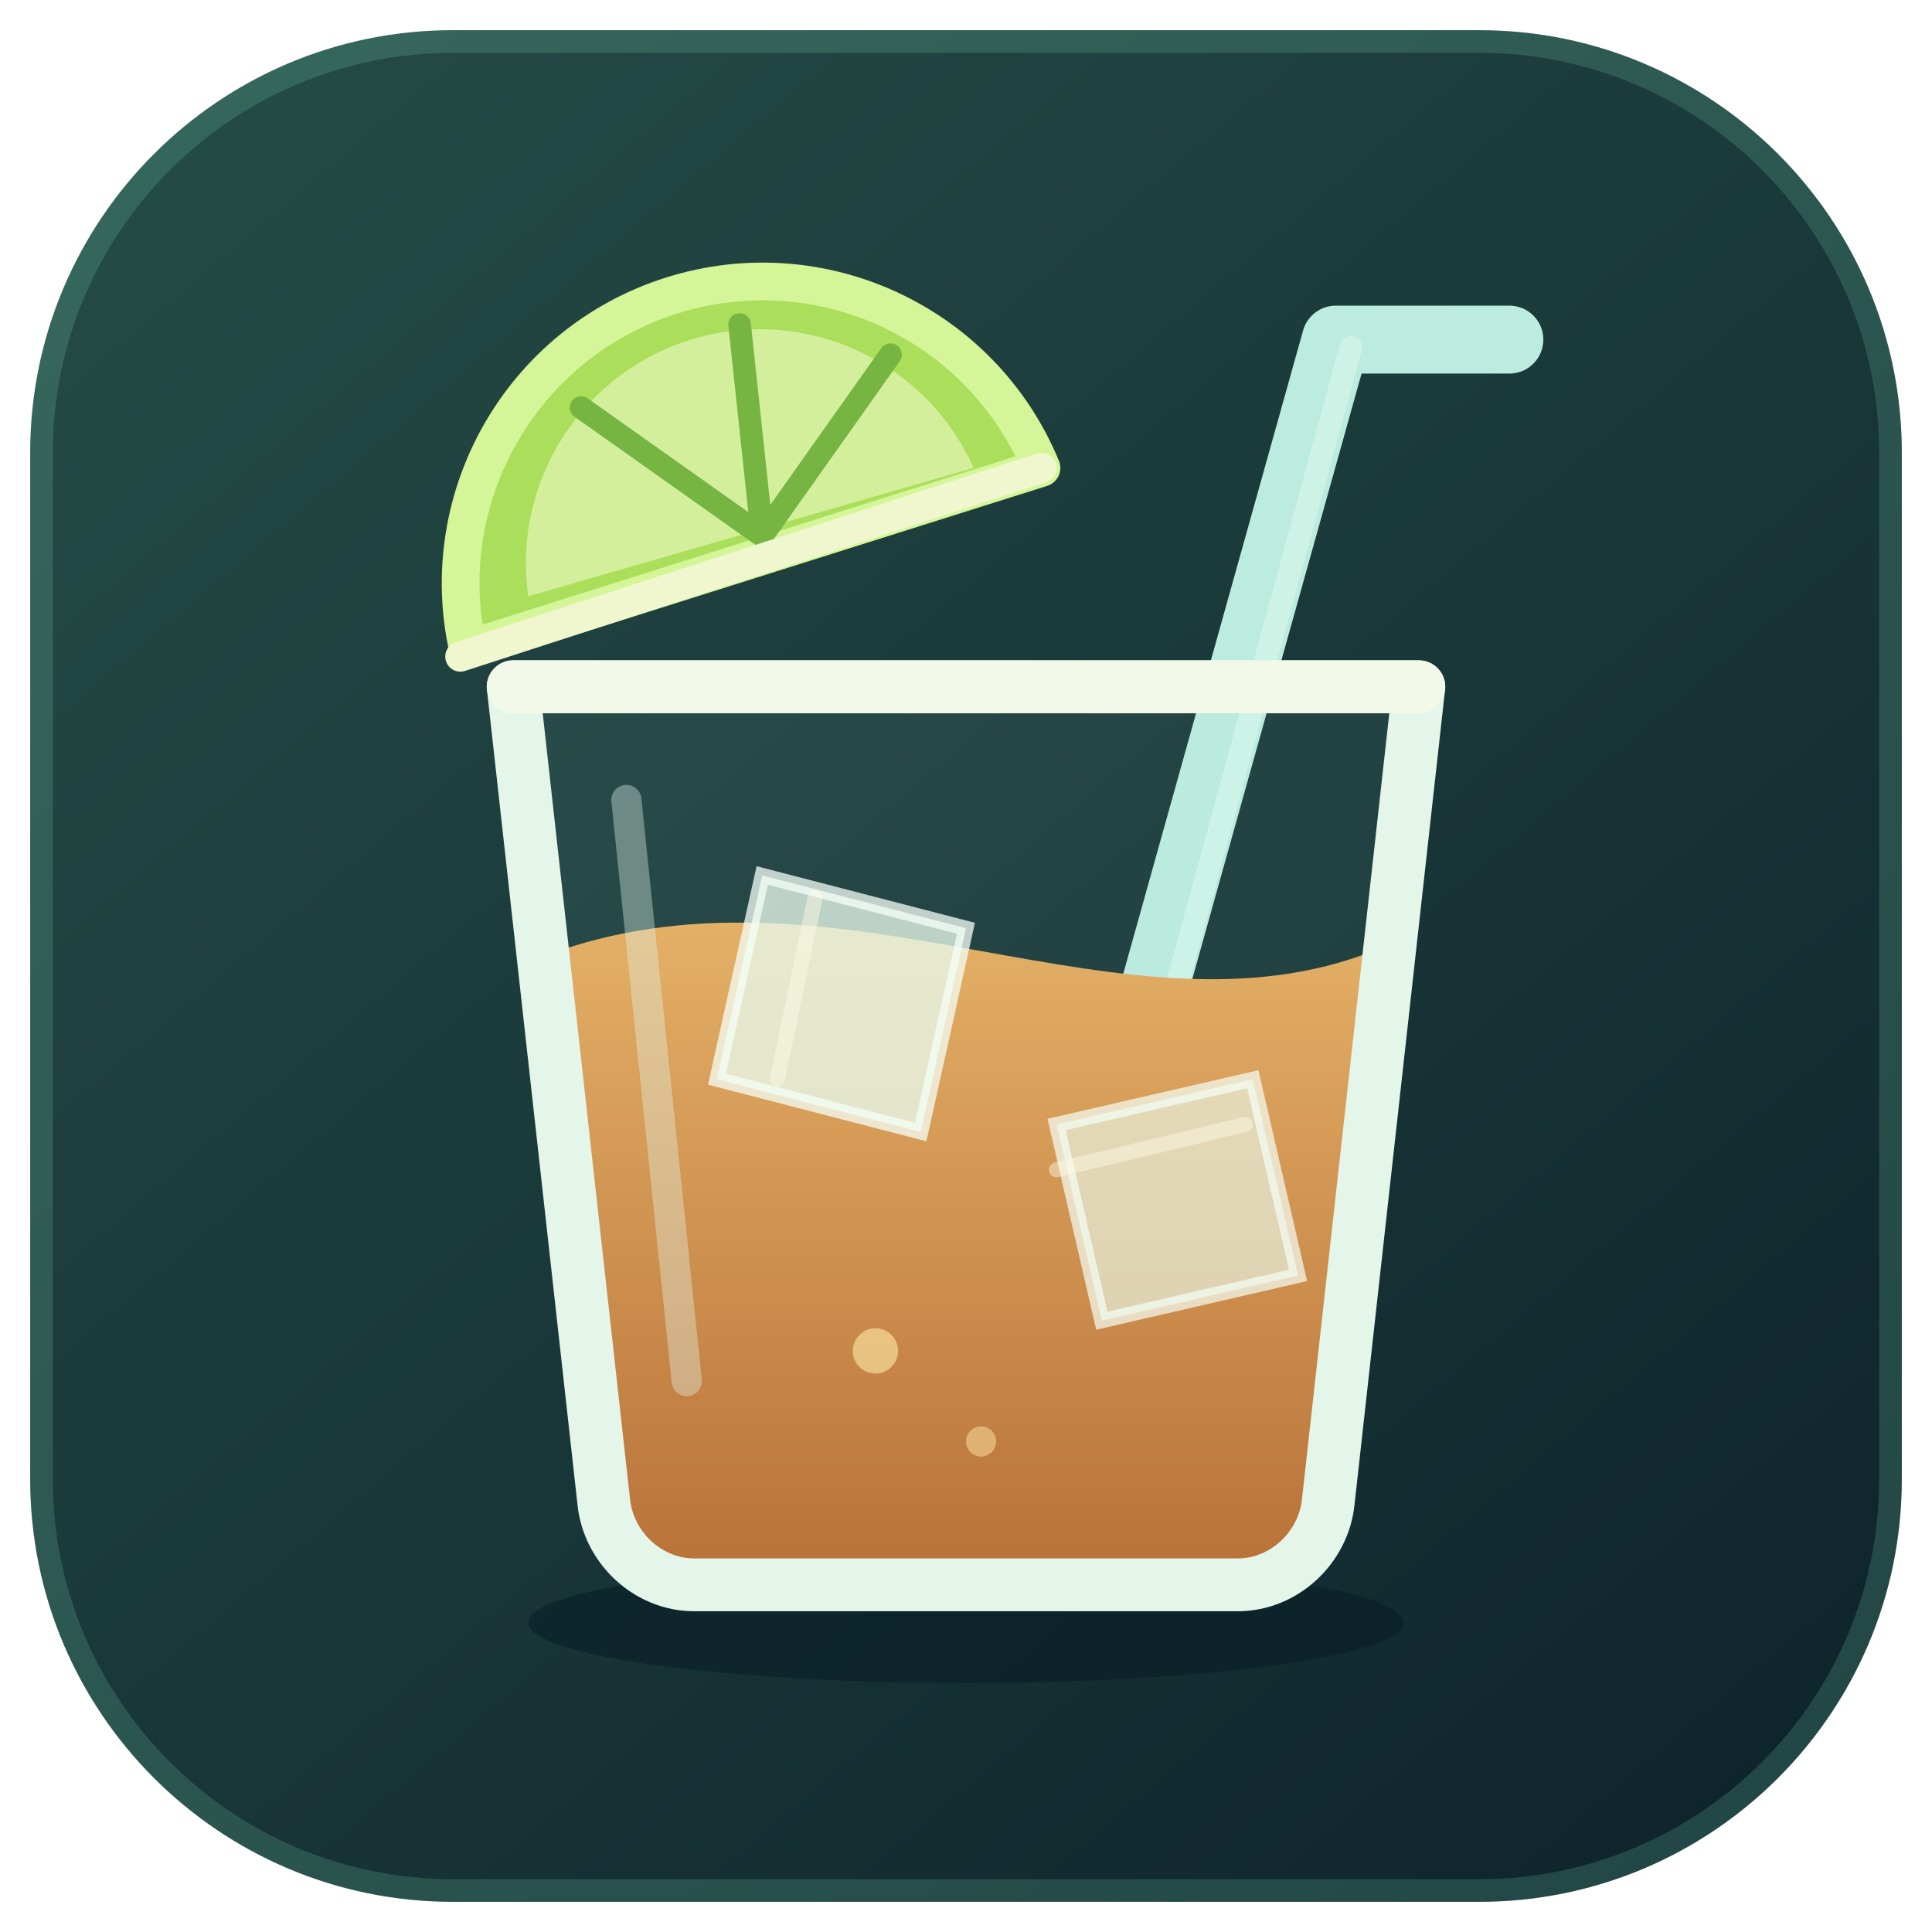
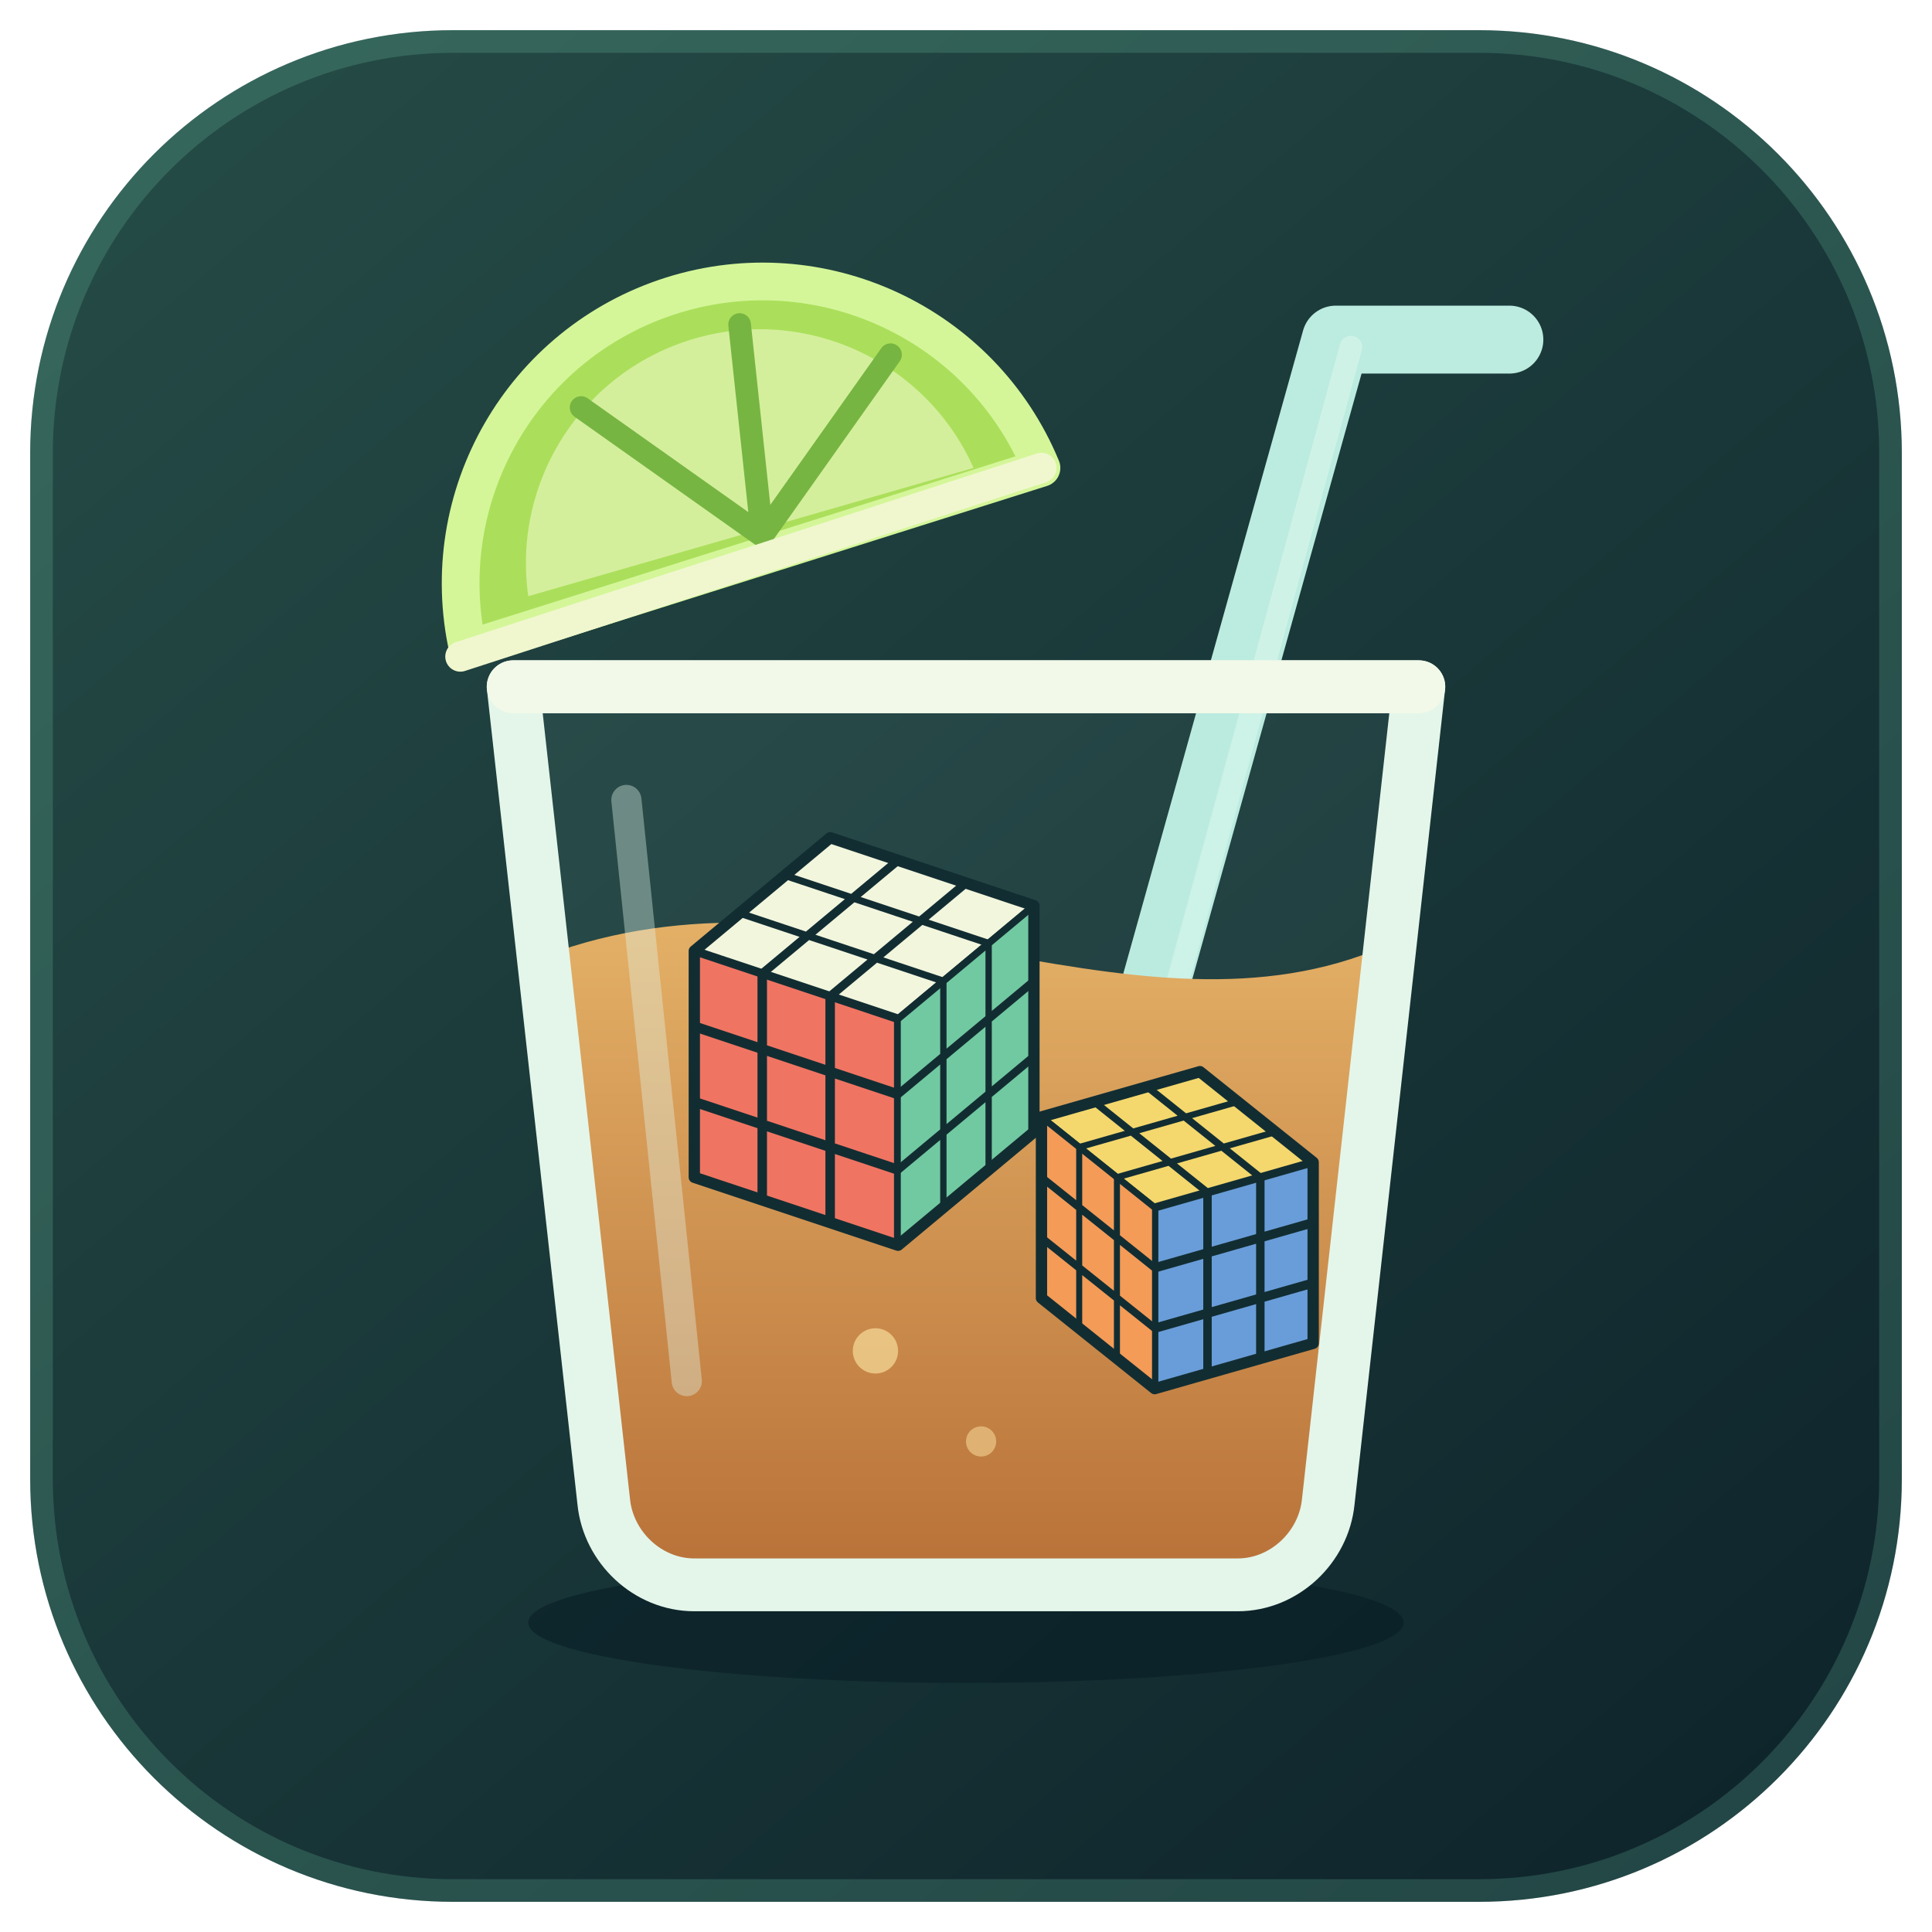
<svg xmlns="http://www.w3.org/2000/svg" width="256" height="256" viewBox="0 0 256 256" fill="none">
  <defs>
    <linearGradient id="cl-bg" x1="24" y1="12" x2="228" y2="252" gradientUnits="userSpaceOnUse">
      <stop stop-color="#254B46" />
      <stop offset="1" stop-color="#0E242B" />
    </linearGradient>
    <linearGradient id="cl-drink" x1="128" y1="115" x2="128" y2="208" gradientUnits="userSpaceOnUse">
      <stop stop-color="#E7B56A" />
      <stop offset="1" stop-color="#B97239" />
    </linearGradient>
  </defs>
  <rect x="4" y="4" width="248" height="248" rx="56" fill="url(#cl-bg)" />
  <rect x="5.5" y="5.5" width="245" height="245" rx="54.5" stroke="#83E6BE" stroke-opacity=".18" stroke-width="3" />
  <ellipse cx="128" cy="215" rx="58" ry="8" fill="#081D25" fill-opacity=".6" />
  <path d="M151 138 177 45h23" stroke="#BCEBDF" stroke-width="9" stroke-linecap="round" stroke-linejoin="round" />
  <path d="m179 46-24 88" stroke="#F4FFF7" stroke-opacity=".35" stroke-width="3" stroke-linecap="round" />
  <path d="m68 91 12 108c.6 6 5.8 11 12 11h72c6.2 0 11.4-5 12-11l12-108H68Z" fill="#B8E7DE" fill-opacity=".07" />
  <path d="m74 126 8 72a11 11 0 0 0 11 10h70a11 11 0 0 0 11-10l8-72c-33 13-70-13-108 0Z" fill="url(#cl-drink)" />
-   <path d="m101 116 27 7-6 27-27-7 6-27Z" fill="#E8FAEC" fill-opacity=".78" stroke="#F5FFF7" stroke-opacity=".75" stroke-width="2" />
-   <path d="m140 149 26-6 6 26-26 6-6-26Z" fill="#E8FAEC" fill-opacity=".64" stroke="#F5FFF7" stroke-opacity=".7" stroke-width="2" />
-   <path d="m108 119-5 24m37 12 25-6" stroke="#FFFBE7" stroke-opacity=".45" stroke-width="2" stroke-linecap="round" />
+   <g stroke="#122D32" stroke-width="1.5" stroke-linejoin="round">
+     <g transform="matrix(9 3 -6 5 110 111)">
+       <path d="M0 0H3V3H0Z" fill="#F2F6DD" stroke-width=".12" />
+       <path d="M1 0V3M2 0V3M0 1H3M0 2H3" stroke-width=".14" />
+     </g>
+     <g transform="matrix(9 3 0 10 92 126)">
+       <path d="M0 0H3V3H0Z" fill="#F07462" stroke-width=".12" />
+       <path d="M1 0V3M2 0V3M0 1H3M0 2H3" stroke-width=".14" />
+     </g>
+     <g transform="matrix(6 -5 0 10 119 135)">
+       <path d="M0 0H3V3H0Z" fill="#71C9A1" stroke-width=".12" />
+       <path d="M1 0V3M2 0V3M0 1H3M0 2H3" stroke-width=".14" />
+     </g>
+     <path d="m110 111 27 9v30l-18 15-27-9v-30Z" />
+     <g transform="matrix(7 -2 5 4 138 148)">
+       <path d="M0 0H3V3H0Z" fill="#F4D86D" stroke-width=".14" />
+       <path d="M1 0V3M2 0V3M0 1H3M0 2H3" stroke-width=".16" />
+     </g>
+     <g transform="matrix(7 -2 0 8 153 160)">
+       <path d="M0 0H3V3H0Z" fill="#699DD9" stroke-width=".14" />
+       <path d="M1 0V3M2 0V3M0 1H3M0 2H3" stroke-width=".16" />
+     </g>
+     <g transform="matrix(5 4 0 8 138 148)">
+       <path d="M0 0H3V3H0Z" fill="#F49B57" stroke-width=".14" />
+       <path d="M1 0V3M2 0V3M0 1H3M0 2H3" stroke-width=".16" />
+     </g>
+     <path d="m138 148 21-6 15 12v24l-21 6-15-12Z" />
+   </g>
  <path d="m68 91 12 108c.6 6 5.8 11 12 11h72c6.2 0 11.4-5 12-11l12-108H68Z" stroke="#E4F6EA" stroke-width="7" stroke-linejoin="round" />
  <path d="m83 106 8 77" stroke="#E4F6EA" stroke-opacity=".38" stroke-width="4" stroke-linecap="round" />
  <path d="M68 91h120" stroke="#F2F9E8" stroke-width="7" stroke-linecap="round" />
  <path d="M62 86a40 40 0 0 1 76-24L62 86Z" fill="#ABDF5B" stroke="#D4F699" stroke-width="5" stroke-linejoin="round" />
  <path d="M70 79a31 31 0 0 1 59-17L70 79Z" fill="#D4EF9C" />
  <path d="m101 71-3-28m3 28-24-17m24 17 17-24" stroke="#77B542" stroke-width="3" stroke-linecap="round" />
  <path d="m61 87 77-25" stroke="#F0F7CE" stroke-width="4" stroke-linecap="round" />
  <circle cx="116" cy="179" r="3" fill="#F7DC9B" fill-opacity=".7" />
  <circle cx="130" cy="191" r="2" fill="#F7DC9B" fill-opacity=".55" />
</svg>
